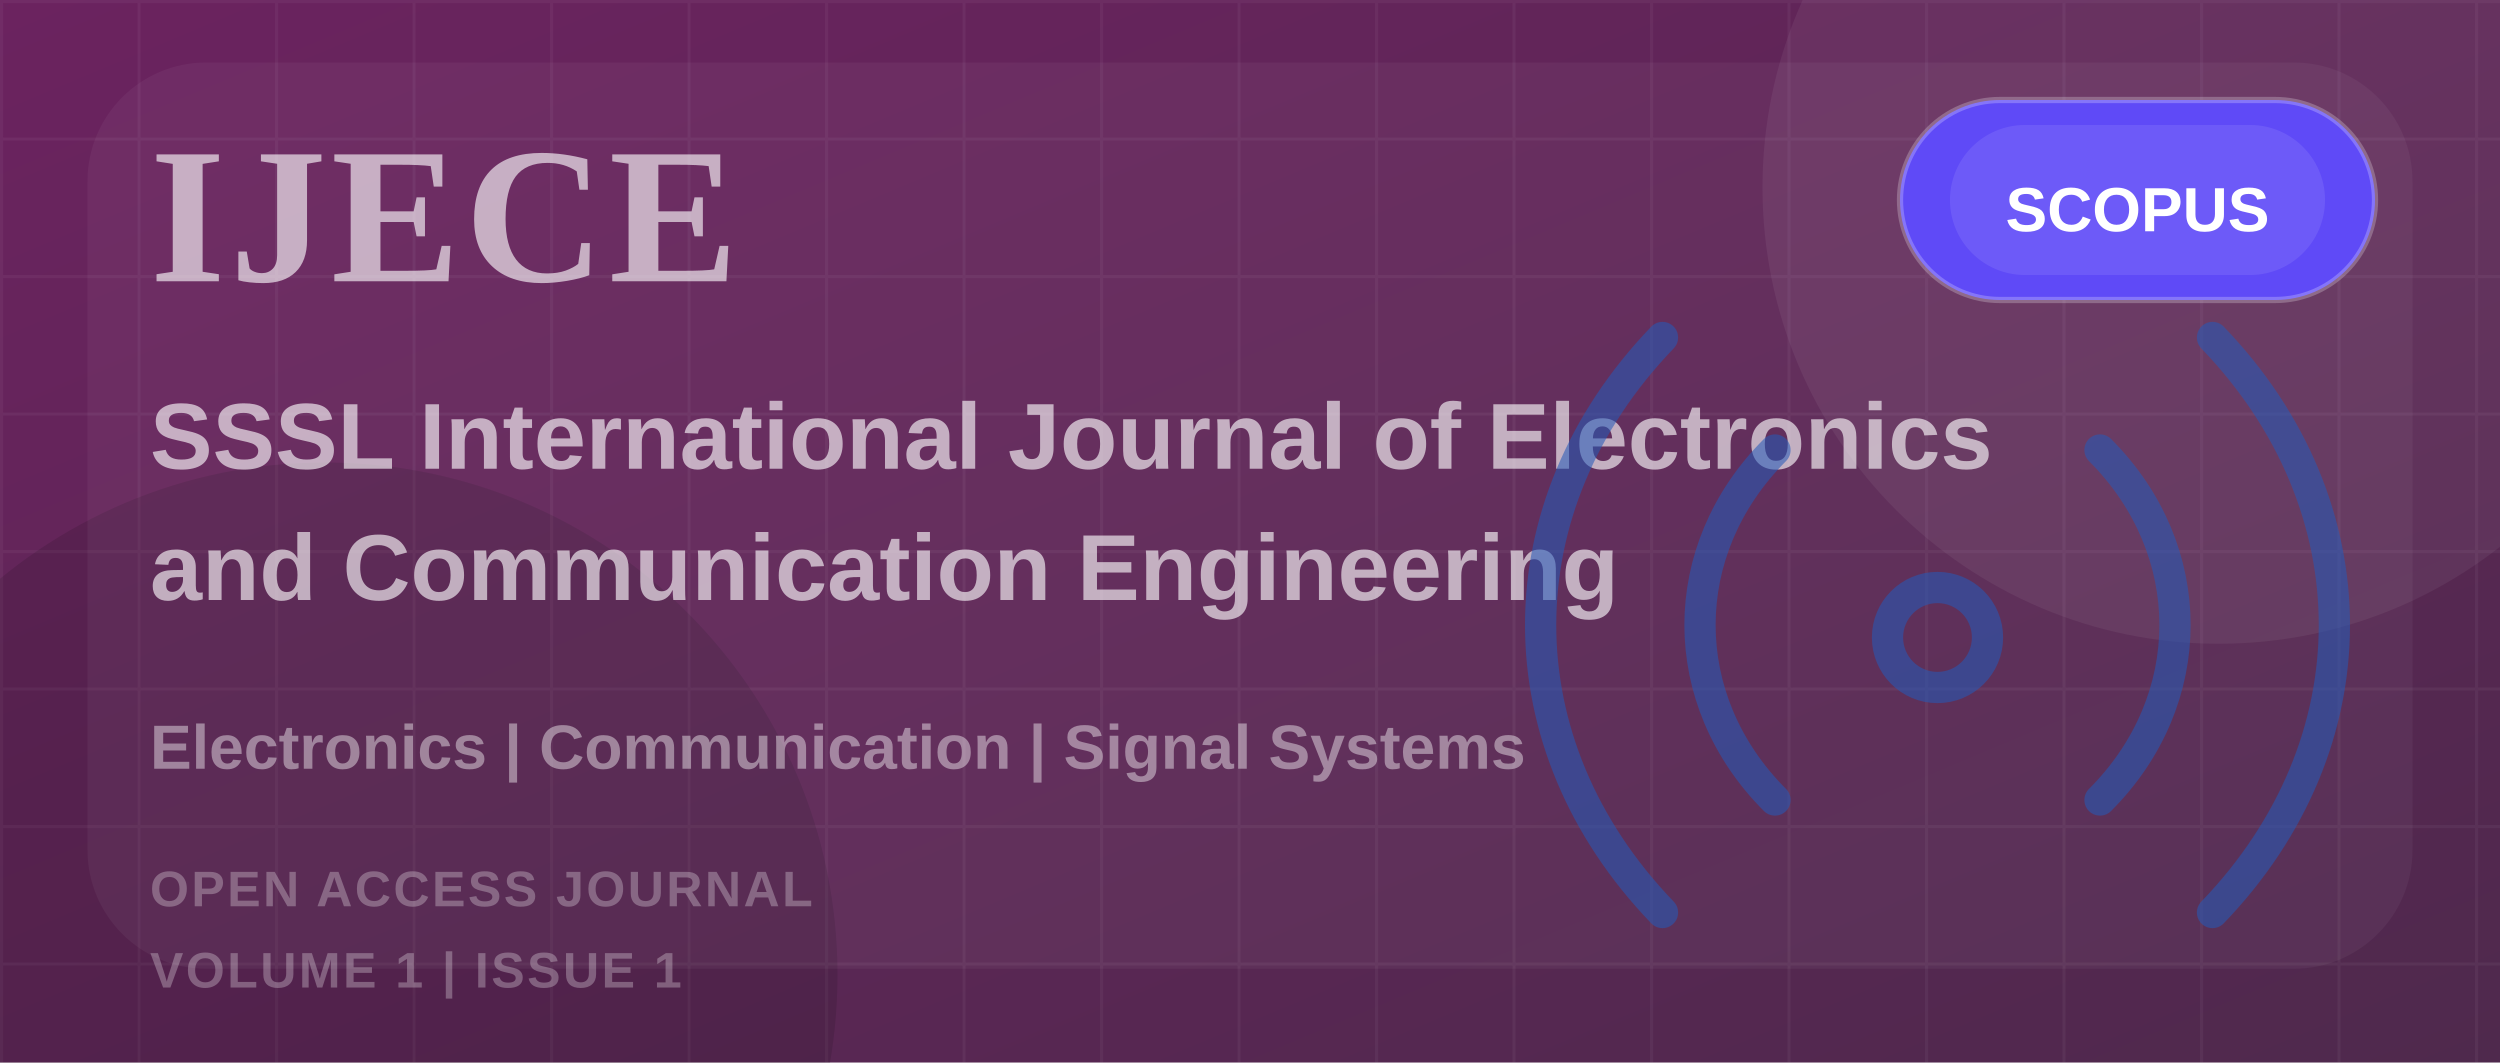
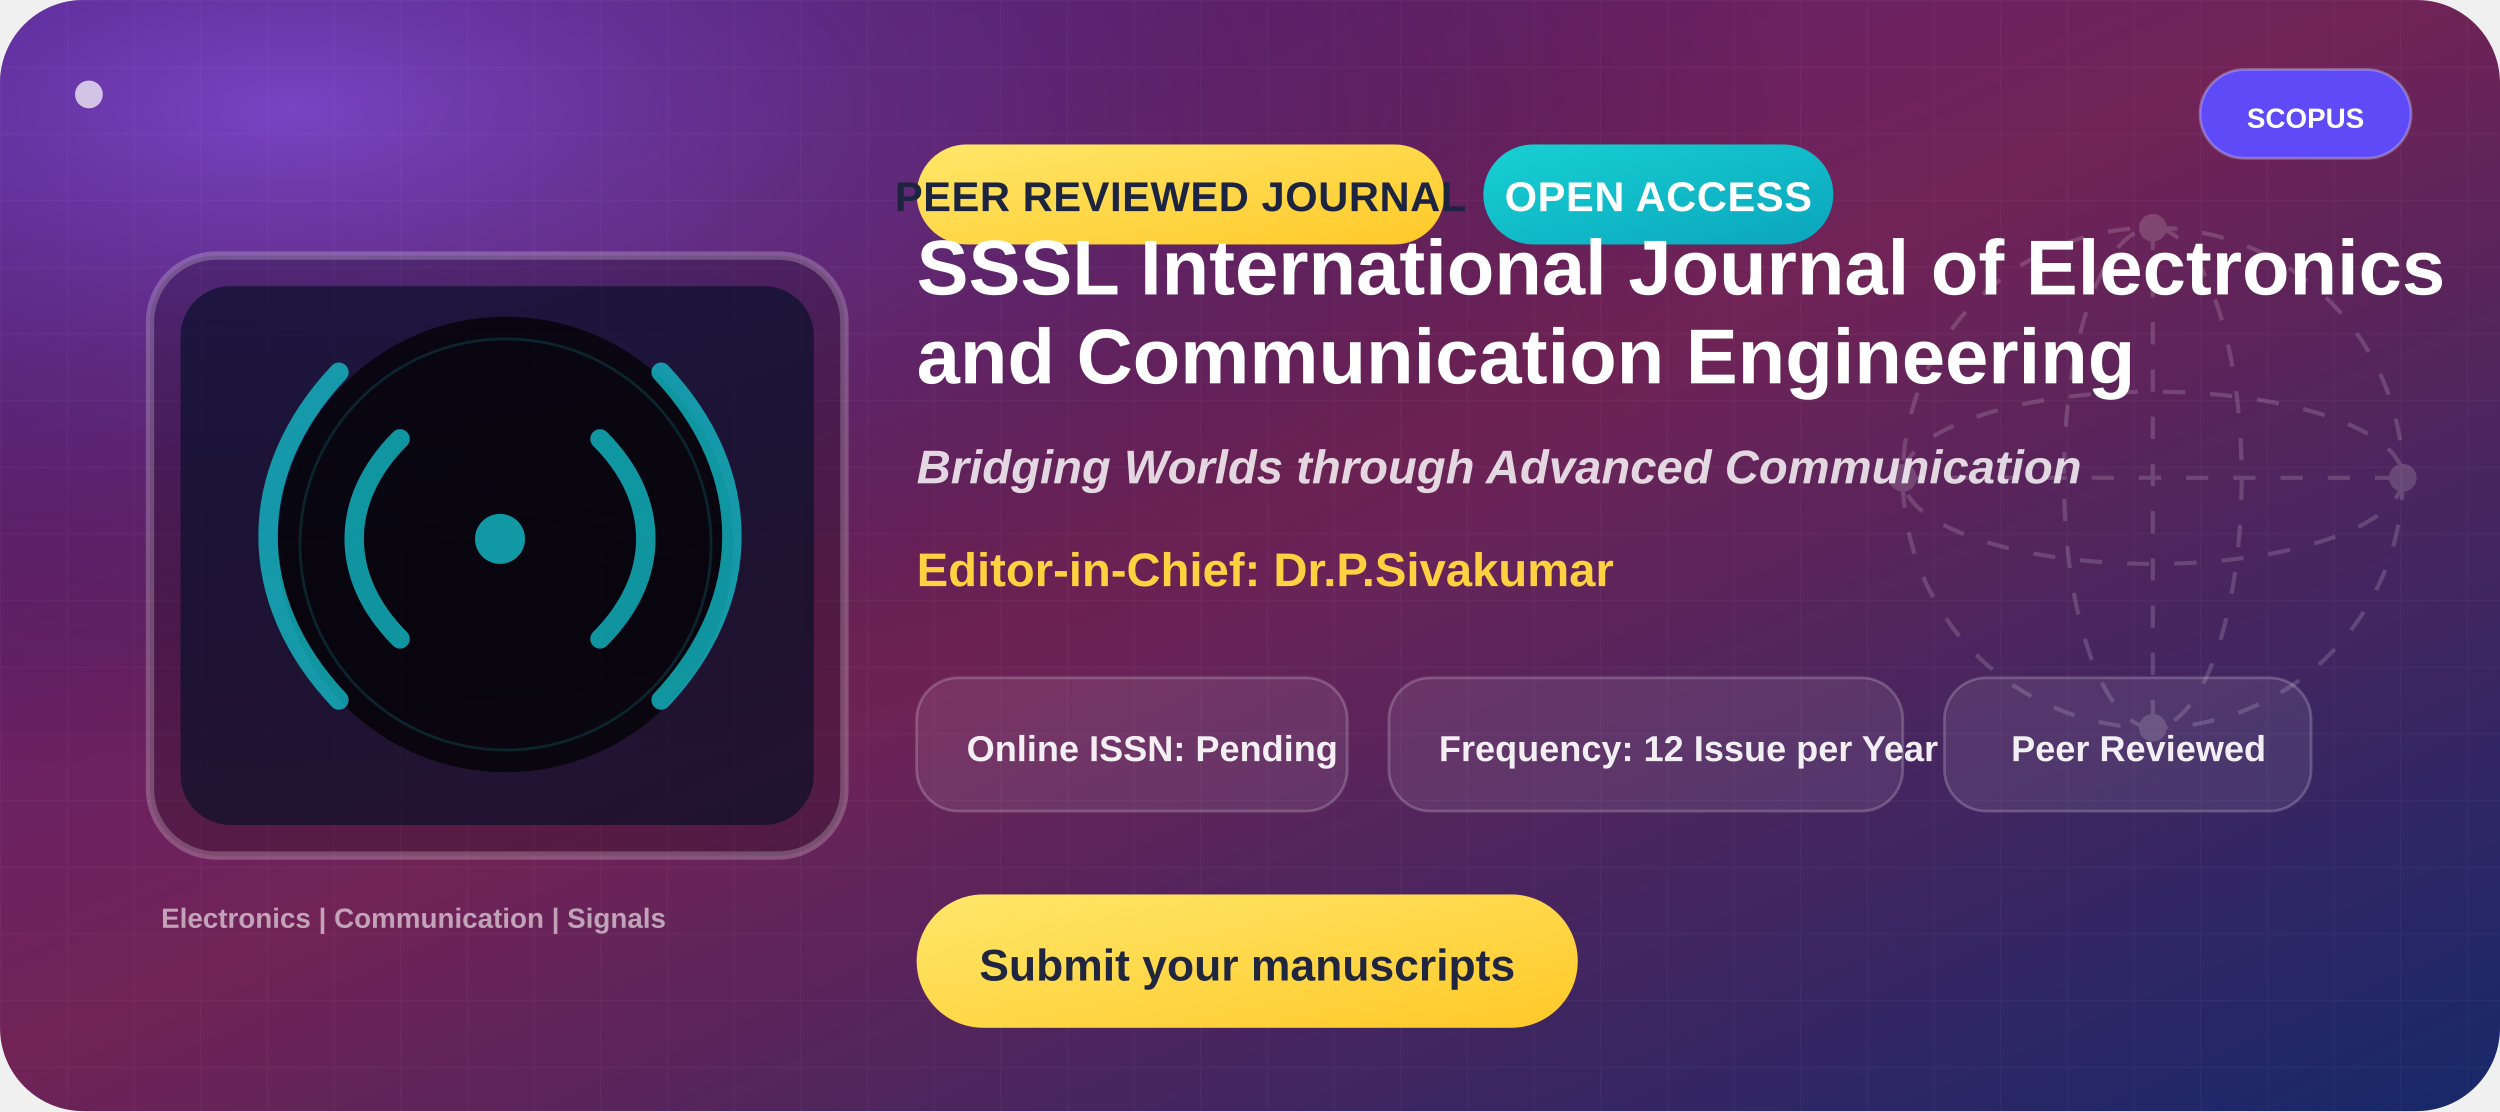
- <svg xmlns="http://www.w3.org/2000/svg" viewBox="0 0 400 170" role="img" aria-labelledby="title-IJECE desc-IJECE">
+ <svg xmlns="http://www.w3.org/2000/svg" viewBox="0 0 900 400" role="img" aria-labelledby="title-IJECE desc-IJECE">
  <defs>
-     <linearGradient id="journalBanner2" x1="0%" y1="0%" x2="100%" y2="100%">
-       <stop offset="0%" stop-color="#6b235f" />
-       <stop offset="100%" stop-color="#4f294d" />
+     <linearGradient id="bg2" x1="0%" y1="0%" x2="100%" y2="100%">
+       <stop offset="0%" stop-color="#5a1d86" />
+       <stop offset="48%" stop-color="#712356" />
+       <stop offset="100%" stop-color="#16286a" />
    </linearGradient>
-     <pattern id="grid2" width="22" height="22" patternUnits="userSpaceOnUse">
-       <path d="M22 0H0V22" fill="none" stroke="#ffffff" stroke-opacity="0.045" stroke-width="1" />
+     <radialGradient id="glow2" cx="12%" cy="10%" r="60%">
+       <stop offset="0%" stop-color="#8d63ff" stop-opacity="0.55" />
+       <stop offset="100%" stop-color="#000000" stop-opacity="0" />
+     </radialGradient>
+     <linearGradient id="gold2" x1="0%" y1="0%" x2="100%" y2="100%">
+       <stop offset="0%" stop-color="#ffe76a" />
+       <stop offset="100%" stop-color="#ffc928" />
+     </linearGradient>
+     <linearGradient id="cyan2" x1="0%" y1="0%" x2="100%" y2="100%">
+       <stop offset="0%" stop-color="#17d1d3" />
+       <stop offset="100%" stop-color="#0ba5bd" />
+     </linearGradient>
+     <pattern id="grid2" width="24" height="24" patternUnits="userSpaceOnUse">
+       <path d="M24 0H0V24" fill="none" stroke="#ffffff" stroke-opacity="0.035" stroke-width="1" />
    </pattern>
-     <style>
-       .code { font-family: Georgia, 'Times New Roman', serif; font-size: 31px; font-weight: 800; letter-spacing: 0.7px; fill: rgba(255,255,255,0.62); }
-       .title { font-family: 'Outfit', 'Segoe UI', Arial, sans-serif; font-size: 15px; font-weight: 800; fill: rgba(255,255,255,0.62); }
-       .subject { font-family: 'Poppins', 'Segoe UI', Arial, sans-serif; font-size: 10px; font-weight: 700; fill: rgba(255,255,255,0.42); }
-       .meta { font-family: 'Poppins', 'Segoe UI', Arial, sans-serif; font-size: 8px; font-weight: 800; fill: rgba(255,255,255,0.28); letter-spacing: 0.4px; }
-     </style>
+     <style>.pill{font-family:'Outfit','Segoe UI',Arial,sans-serif;font-weight:900;font-size:15px;letter-spacing:.2px}.title{font-family:'Outfit','Segoe UI',Arial,sans-serif;font-weight:900;font-size:28px;fill:#fff;letter-spacing:0}.tagline{font-family:'Outfit','Segoe UI',Arial,sans-serif;font-style:italic;font-weight:800;font-size:17px;fill:rgba(255,255,255,.82)}.editor{font-family:'Outfit','Segoe UI',Arial,sans-serif;font-weight:900;font-size:17px;fill:#ffd140}.chip{font-family:'Outfit','Segoe UI',Arial,sans-serif;font-size:13px;font-weight:800;fill:rgba(255,255,255,.92)}.small{font-family:'Poppins','Segoe UI',Arial,sans-serif;font-size:10px;font-weight:800;fill:rgba(255,255,255,.58)}</style>
  </defs>
-   <rect width="400" height="170" fill="url(#journalBanner2)" />
-   <rect width="400" height="170" fill="url(#grid2)" />
-   <circle cx="355" cy="30" r="73" fill="#ffffff" opacity="0.055" />
-   <circle cx="52" cy="156" r="82" fill="#000000" opacity="0.11" />
-   <rect x="14" y="10" width="372" height="145" rx="19" fill="#ffffff" opacity="0.045" />
-   <text x="24" y="45" class="code">IJECE</text>
-   <text x="24" y="75" class="title">SSSL International Journal of Electronics</text>
-   <text x="24" y="96" class="title">and Communication Engineering</text>
-   <text x="24" y="123" class="subject">Electronics | Communication | Signal Systems</text>
-   <text x="24" y="145" class="meta">OPEN ACCESS JOURNAL</text>
-   <text x="24" y="158" class="meta">VOLUME 1 | ISSUE 1</text>
-   <circle cx="310" cy="102" r="8" fill="none" stroke="#2459b7" stroke-width="5" stroke-linecap="round" stroke-linejoin="round" opacity="0.56" />
-   <path d="M284 128c-16-16-16-40 0-56M336 72c16 16 16 40 0 56M266 146c-26-27-26-65 0-92M354 54c26 27 26 65 0 92" fill="none" stroke="#2459b7" stroke-width="5" stroke-linecap="round" stroke-linejoin="round" opacity="0.56" />
-   <g transform="translate(304 16)">
-     <rect width="76" height="32" rx="16" fill="#5f4af7" stroke="#ffffff" stroke-opacity="0.24" />
-     <rect x="8" y="4" width="60" height="24" rx="12" fill="#ffffff" opacity="0.09" />
-     <text x="38" y="21" text-anchor="middle" font-family="Poppins, Arial" font-size="10" font-weight="900" fill="#ffffff">SCOPUS</text>
+   <rect width="900" height="400" rx="30" fill="url(#bg2)" />
+   <rect width="900" height="400" rx="30" fill="url(#glow2)" />
+   <rect width="900" height="400" rx="30" fill="url(#grid2)" />
+   <circle cx="32" cy="34" r="5" fill="#fff" opacity=".7" />
+   <g opacity=".16" transform="translate(675 64)">
+     <circle cx="100" cy="108" r="90" fill="none" stroke="#fff" stroke-width="1.5" stroke-dasharray="8 9" />
+     <ellipse cx="100" cy="108" rx="90" ry="31" fill="none" stroke="#fff" stroke-width="1.5" stroke-dasharray="8 9" />
+     <ellipse cx="100" cy="108" rx="32" ry="90" fill="none" stroke="#fff" stroke-width="1.5" stroke-dasharray="8 9" />
+     <path d="M10 108h180M100 18v180" stroke="#fff" stroke-width="1.5" stroke-dasharray="8 9" />
+     <circle cx="100" cy="18" r="5" fill="#fff" />
+     <circle cx="100" cy="198" r="5" fill="#fff" />
+     <circle cx="10" cy="108" r="5" fill="#fff" />
+     <circle cx="190" cy="108" r="5" fill="#fff" />
+   </g>
+   <g transform="translate(54 92)">
+     <rect x="0" y="0" width="250" height="216" rx="24" fill="rgba(0,0,0,.22)" stroke="rgba(255,255,255,.22)" stroke-width="3" />
+     <rect x="11" y="11" width="228" height="194" rx="18" fill="rgba(4,15,38,.64)" />
+     <g transform="translate(6 6)">
+       <circle cx="122" cy="98" r="82" fill="#000" opacity=".7" />
+       <circle cx="122" cy="98" r="74" fill="none" stroke="#13c8d2" stroke-opacity=".16" />
+       <circle cx="120" cy="96" r="9" fill="#13c8d2" opacity="0.76" />
+       <path d="M84 132c-22-22-22-50 0-72M156 60c22 22 22 50 0 72M62 154c-34-36-34-82 0-118M178 36c34 36 34 82 0 118" fill="none" stroke="#13c8d2" stroke-linecap="round" stroke-linejoin="round" stroke-width="7" opacity="0.74" />
+     </g>
+   </g>
+   <g transform="translate(330 52)">
+     <rect x="0" y="0" width="190" height="36" rx="18" fill="url(#gold2)" />
+     <text x="95" y="24" text-anchor="middle" class="pill" fill="#1d2440">PEER REVIEWED JOURNAL</text>
+     <rect x="204" y="0" width="126" height="36" rx="18" fill="url(#cyan2)" />
+     <text x="267" y="24" text-anchor="middle" class="pill" fill="#fff">OPEN ACCESS</text>
+   </g>
+   <text x="330" y="106" class="title">SSSL International Journal of Electronics</text>
+   <text x="330" y="138" class="title">and Communication Engineering</text>
+   <text x="330" y="174" class="tagline">Bridging Worlds through Advanced Communication</text>
+   <text x="330" y="211" class="editor">Editor-in-Chief: Dr.P.Sivakumar</text>
+   <g transform="translate(330 244)">
+     <rect x="0" y="0" width="155" height="48" rx="15" fill="rgba(255,255,255,.08)" stroke="rgba(255,255,255,.20)" />
+     <text x="18" y="30" class="chip">Online ISSN: Pending</text>
+     <rect x="170" y="0" width="185" height="48" rx="15" fill="rgba(255,255,255,.08)" stroke="rgba(255,255,255,.20)" />
+     <text x="188" y="30" class="chip">Frequency: 12 Issue per Year</text>
+     <rect x="370" y="0" width="132" height="48" rx="15" fill="rgba(255,255,255,.08)" stroke="rgba(255,255,255,.20)" />
+     <text x="394" y="30" class="chip">Peer Reviewed</text>
+   </g>
+   <g transform="translate(330 322)">
+     <rect x="0" y="0" width="238" height="48" rx="24" fill="url(#gold2)" />
+     <text x="119" y="31" text-anchor="middle" font-family="Outfit,Arial" font-size="16" font-weight="900" fill="#20263f">Submit your manuscripts</text>
+   </g>
+   <text x="58" y="334" class="small">Electronics | Communication | Signals</text>
+   <g transform="translate(792 25)">
+     <rect width="76" height="32" rx="16" fill="#5f4af7" stroke="rgba(255,255,255,.28)" />
+     <text x="38" y="21" text-anchor="middle" font-family="Poppins,Arial" font-size="10" font-weight="900" fill="#fff">SCOPUS</text>
  </g>
</svg>
